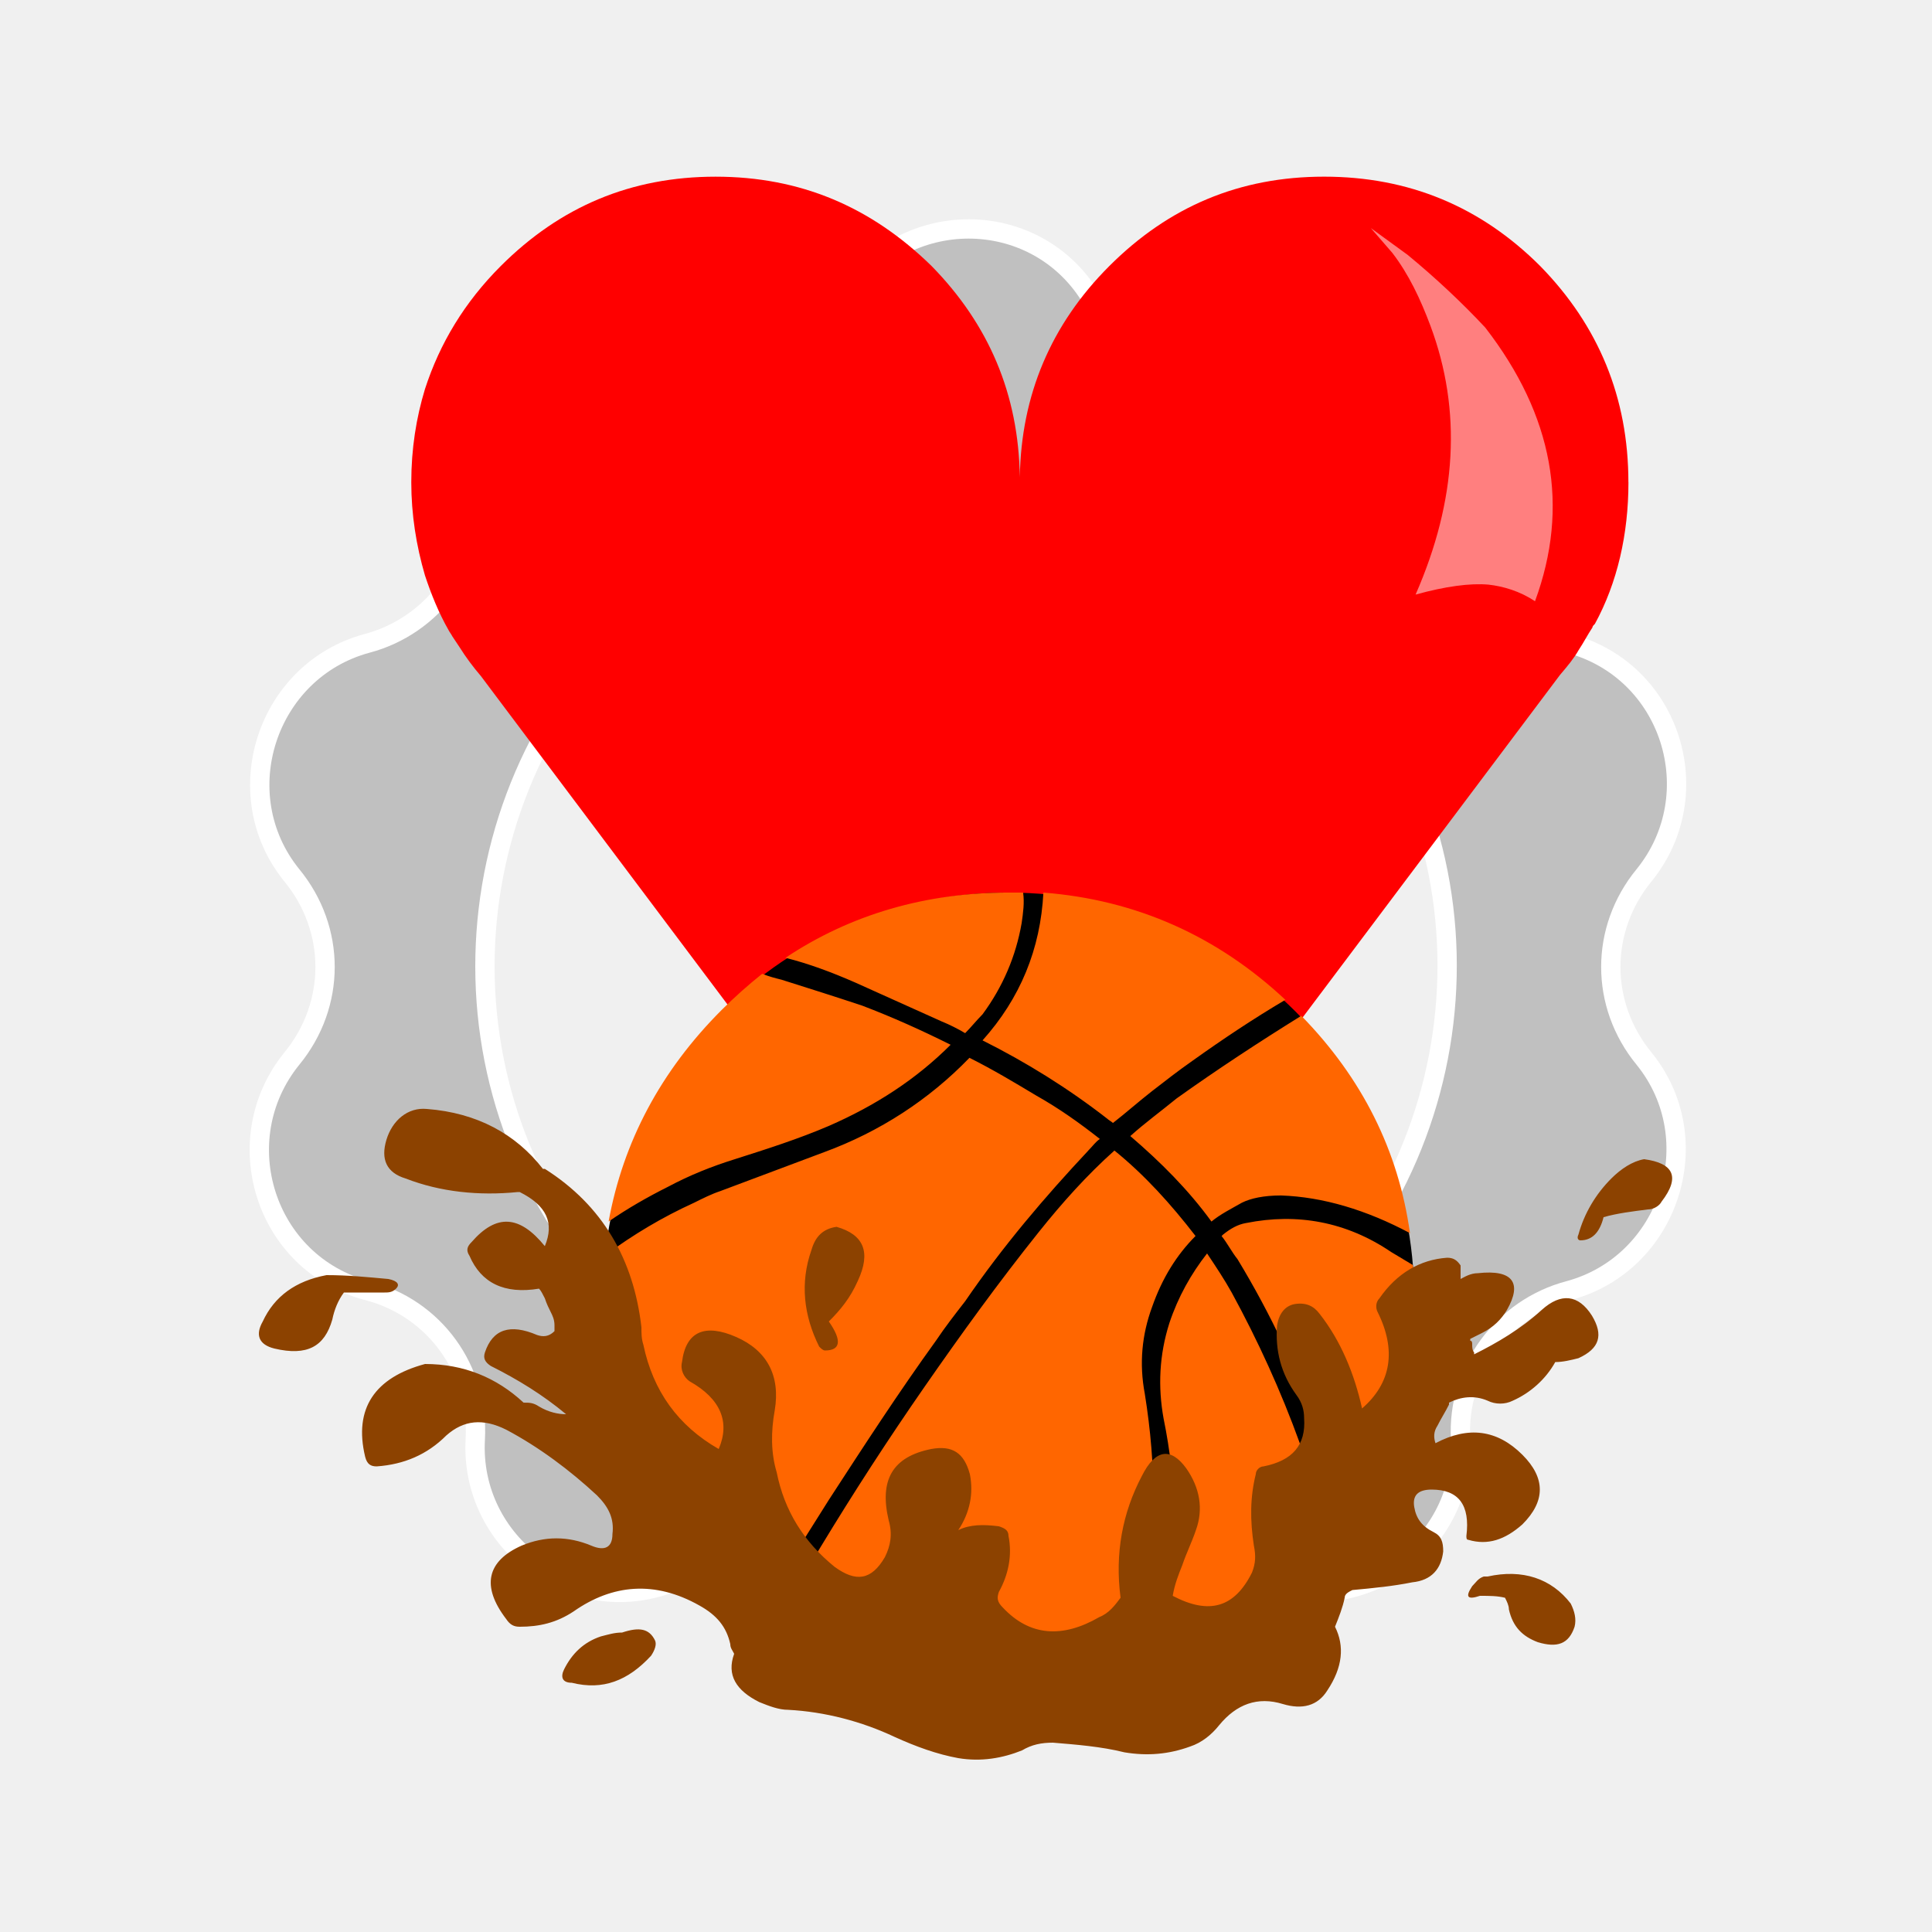
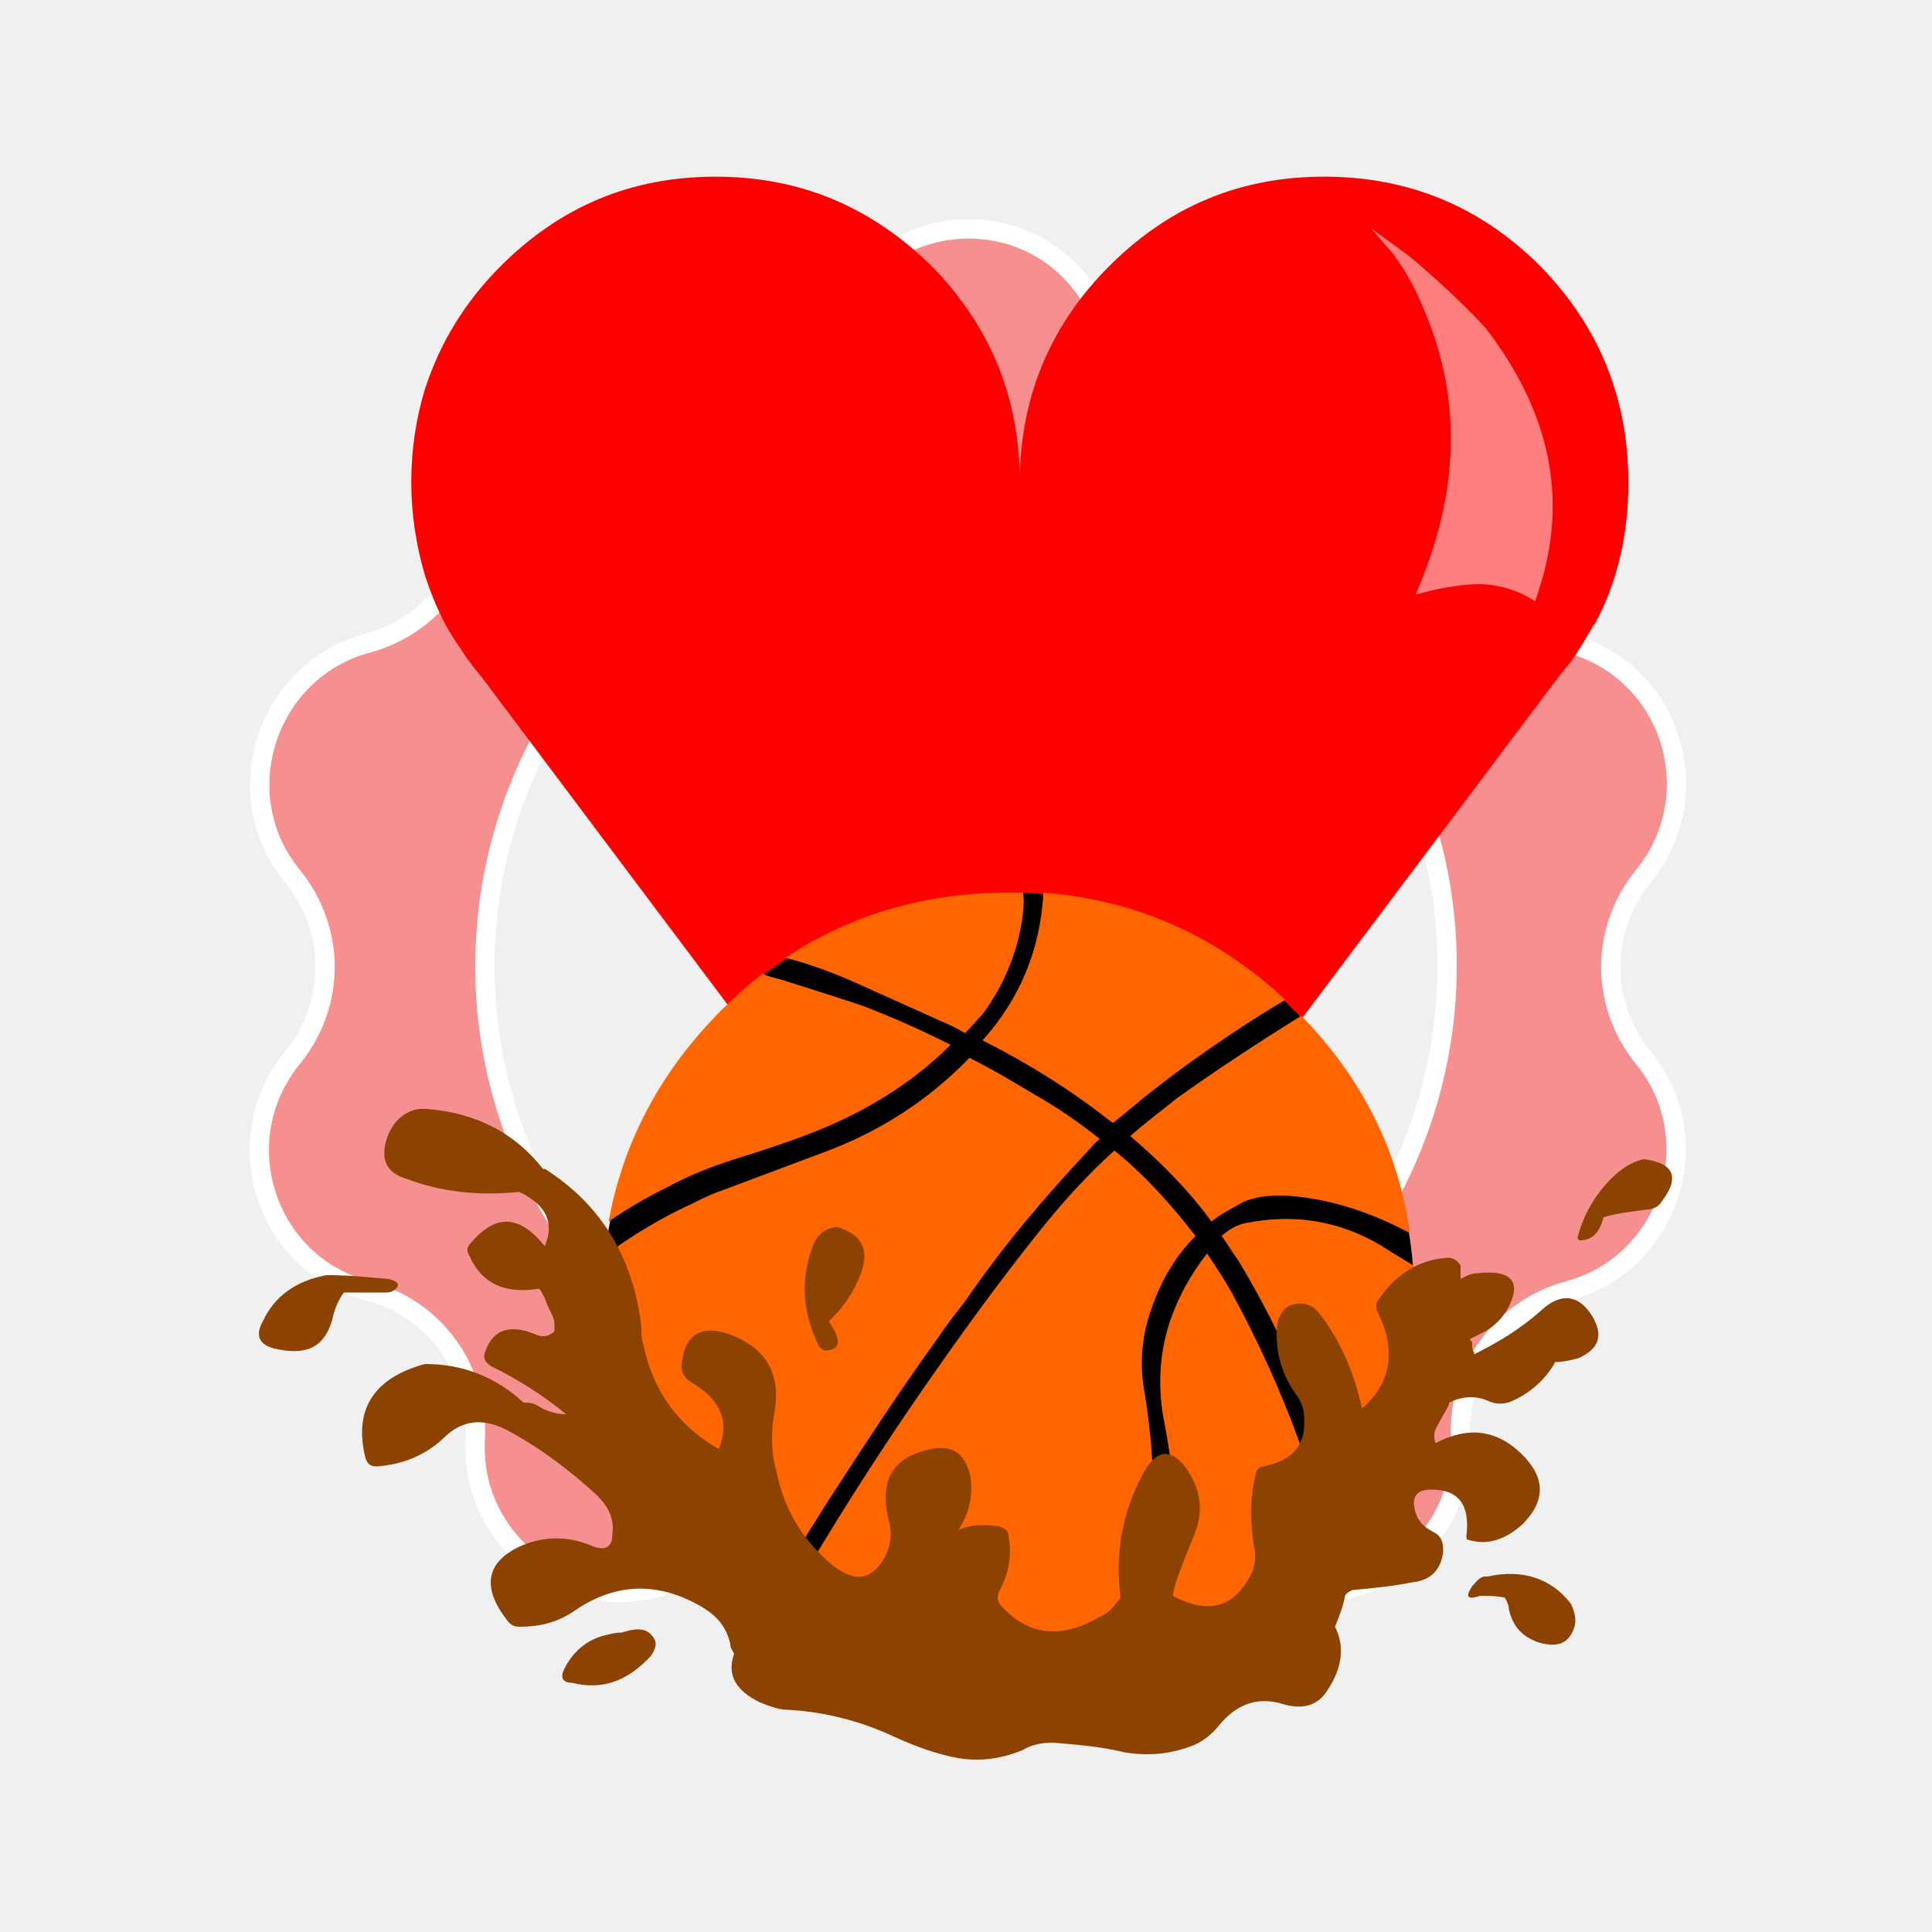
<svg xmlns="http://www.w3.org/2000/svg" width="100" height="100" viewBox="0 0 100 100">
-   <style>.st0{fill:#3C1C1D;} .st1{opacity:0.2;} .st2{fill:none;stroke:#FFFFFF;stroke-miterlimit:10;} .st3{fill:#FF0000;} .st4{fill:#FFFFFF;fill-opacity:0.498;} .st5{fill:#FF6600;} .st6{fill:#8C4200;}</style>
+   <style>.st0{fill:#3C1C1D;} .st1{opacity:0.4;fill:#FF0000;} .st2{fill:none;stroke:#FFFFFF;stroke-miterlimit:10;} .st3{fill:#FF0000;} .st4{fill:#FFFFFF;fill-opacity:0.498;} .st5{fill:#FF6600;} .st6{fill:#8C4200;}</style>
  <path class="st1" d="M75.3 74.7c-.2-3.6 2.2-6.7 5.6-7.6 5.3-1.4 7.4-7.7 4-12-2.2-2.8-2.2-6.7.1-9.5 3.5-4.2 1.5-10.6-3.8-12-3.4-.9-5.7-4.2-5.5-7.7.3-5.4-5-9.4-10.1-7.5-3.3 1.2-7.1 0-9-3-2.9-4.6-9.6-4.7-12.6-.1-2 3-5.7 4.2-9 2.8-5.1-2-10.5 1.9-10.3 7.3.2 3.6-2.2 6.7-5.6 7.6-5.3 1.4-7.4 7.7-4 12 2.2 2.8 2.2 6.7-.1 9.5-3.5 4.2-1.5 10.6 3.8 12 3.4.9 5.7 4.2 5.5 7.7-.3 5.4 5 9.4 10.1 7.5 3.3-1.2 7.1 0 9 3 2.9 4.6 9.6 4.7 12.6.1 2-3 5.7-4.2 9-2.8 5.1 2 10.6-1.9 10.3-7.3zM29.7 64.5c-8-11.2-5.4-26.8 5.8-34.8 11.2-8 26.8-5.4 34.8 5.8 8 11.2 5.4 26.8-5.8 34.8-11.3 8-26.8 5.4-34.8-5.8z" />
  <path class="st2" d="M65.4 18.2c5.1-2 10.5 2 10.2 7.4-.2 3.6 2.1 6.8 5.6 7.7 5.3 1.4 7.3 7.8 3.9 12-2.3 2.8-2.3 6.7 0 9.5 3.4 4.2 1.3 10.6-3.9 12-3.4.9-5.8 4.1-5.6 7.7.3 5.4-5.1 9.4-10.2 7.4-3.3-1.3-7.1-.1-9 2.9-3 4.6-9.7 4.6-12.6 0-1.9-3-5.7-4.2-9-2.9-5.1 2-10.5-2-10.2-7.4.2-3.6-2.1-6.8-5.6-7.7-5.3-1.4-7.3-7.8-3.9-12 2.3-2.8 2.3-6.7 0-9.5-3.4-4.2-1.3-10.6 3.9-12 3.4-.9 5.8-4.1 5.6-7.7-.3-5.4 5.1-9.4 10.2-7.4 3.3 1.3 7.1.1 9-2.9 3-4.6 9.7-4.6 12.6 0 1.9 2.9 5.7 4.2 9 2.9z" />
  <ellipse transform="rotate(-35.462 50 49.996)" class="st2" cx="50" cy="50" rx="24.9" ry="24.9" />
  <g>
    <path class="st3" d="M84.285 24.957c0-4.37-1.543-8.1-4.564-11.186-3.085-3.084-6.813-4.627-11.185-4.627s-8.035 1.543-11.12 4.628c-3.022 3.023-4.565 6.687-4.63 10.93-.064-4.307-1.607-7.907-4.564-10.93-3.15-3.084-6.813-4.627-11.184-4.627-4.372 0-8.036 1.543-11.122 4.628-1.864 1.866-3.15 3.987-3.92 6.366-.45 1.478-.708 3.085-.708 4.82 0 1.672.257 3.28.707 4.822.32.965.707 1.93 1.22 2.83.066.128.13.192.194.32.13.193.257.386.386.58.32.513.707 1.028 1.093 1.478l27.9 37.156 27.964-37.22c.385-.45.707-.836.964-1.286.257-.386.45-.772.707-1.158 0-.064.065-.128.13-.192 1.157-2.122 1.735-4.63 1.735-7.33z" id="Layer1_0_FILL_1_" />
    <path class="st4" d="M72.84 13.178l-1.887-1.374 1.116 1.288c.857 1.116 1.458 2.404 1.973 3.777 1.63 4.378 1.374 9.014-.772 13.907 1.546-.43 2.834-.6 3.778-.515.773.086 1.63.343 2.404.858 1.803-4.893.944-9.615-2.576-14.165-1.202-1.288-2.575-2.575-4.035-3.777z" id="Layer1_0_MEMBER_0_FILL_2_" />
    <circle cx="52.2" cy="67.2" r="21" />
    <path class="st5" d="M67.278 74.703c-.975-2.7-2.175-5.325-3.525-7.8-.375-.675-.825-1.35-1.275-2.025-.825 1.05-1.5 2.25-1.95 3.6-.526 1.65-.6 3.3-.3 4.95.675 3.3.75 6.6.225 9.9-.15 1.2-.376 2.326-.6 3.45 2.625-1.05 5.025-2.624 7.2-4.8.6-.6 1.125-1.2 1.65-1.875-.3-1.8-.825-3.6-1.425-5.4m-26.852-24c-.3-.076-.6-.15-.975-.3-.75.6-1.424 1.2-2.1 1.874-3.15 3.15-5.1 6.825-5.85 10.95.976-.675 2.026-1.275 3.076-1.8 1.125-.6 2.25-1.05 3.45-1.425 1.65-.525 3.3-1.05 4.875-1.725 2.402-1.05 4.502-2.4 6.302-4.2-1.5-.75-3-1.425-4.575-2.025-1.35-.45-2.776-.9-4.2-1.35m24.076 12.6c-.45.075-.825.3-1.2.6l-.075.075c.3.376.525.826.825 1.2 1.725 2.85 3.15 5.85 4.2 9 .525 1.576 1.05 3.15 1.425 4.726 2.325-3.3 3.525-7.275 3.525-11.7 0-.6 0-1.2-.075-1.725l-1.125-.675c-2.325-1.576-4.875-2.026-7.5-1.5m-6-4.5c1.574 1.35 3 2.774 4.2 4.424.45-.375 1.05-.675 1.575-.975.45-.225 1.125-.375 2.025-.375 2.175.075 4.425.75 6.675 1.95-.6-4.275-2.475-8.025-5.625-11.25-2.175 1.35-4.35 2.775-6.45 4.275-.826.675-1.65 1.275-2.4 1.95m-2.176.75c.225-.225.375-.45.6-.6-1.05-.825-2.1-1.575-3.3-2.25-1.125-.675-2.25-1.35-3.45-1.95-2.1 2.175-4.65 3.825-7.5 4.875l-5.4 2.025c-.45.15-.9.375-1.35.6-1.65.75-3.15 1.65-4.576 2.7-.074.75-.074 1.576-.074 2.4 0 5.776 2.025 10.726 6.15 14.852.525.525 1.125 1.05 1.65 1.5l3.825-6.076c1.802-2.775 3.602-5.55 5.552-8.25.45-.675.975-1.35 1.5-2.025 1.95-2.85 4.125-5.4 6.375-7.8m1.35 0c-1.425 1.274-2.7 2.7-3.9 4.2-2.1 2.625-4.05 5.325-5.925 8.025s-3.675 5.475-5.4 8.325c-.826 1.35-1.65 2.776-2.55 4.126 3.6 2.624 7.65 3.974 12.3 3.974 2.325 0 4.5-.3 6.6-.975.6-3.15.9-6.376.9-9.527 0-1.875-.15-3.675-.45-5.55-.3-1.575-.15-3.075.375-4.5.525-1.5 1.276-2.7 2.25-3.676-1.274-1.65-2.625-3.15-4.2-4.425m1.95-3.075c.676-.525 1.35-1.05 2.1-1.575 1.576-1.125 3.15-2.175 4.8-3.15-3.524-3.3-7.725-5.176-12.525-5.55-.15 2.925-1.2 5.475-3.15 7.65 2.25 1.125 4.425 2.475 6.45 4.05.075.075.225.15.3.225.675-.525 1.35-1.125 2.025-1.65m-6.75-8.7c.075-.526.15-1.05.075-1.576h-.75c-4.275 0-8.175 1.126-11.55 3.377 1.2.3 2.4.75 3.6 1.275l4.5 2.025c.375.15.825.375 1.2.6.3-.3.6-.675.9-.975 1.05-1.425 1.725-3 2.025-4.725z" id="Layer0_0_MEMBER_0_MEMBER_0_FILL_2_" />
    <path class="st6" d="M77.9 82.7c.1.2.2.4.2.6.2.9.7 1.4 1.5 1.7 1 .3 1.6.1 1.9-.8.1-.4 0-.8-.2-1.2-1-1.3-2.5-1.8-4.3-1.4h-.2c-.3.1-.4.3-.6.5-.4.6-.2.7.4.5.5 0 .9 0 1.3.1m-48.3 4.4c1.6.4 2.9-.1 4.1-1.4.2-.3.3-.6.2-.8-.3-.6-.8-.7-1.7-.4-.4 0-.7.1-1.1.2-.9.3-1.5.9-1.9 1.7-.2.4-.1.7.4.7m13.7-23.6c-.7.1-1.1.5-1.3 1.2-.6 1.7-.4 3.4.4 5 .1.1.2.2.3.2.8 0 .9-.5.2-1.5.6-.6 1.1-1.2 1.5-2.1.7-1.5.3-2.4-1.1-2.8m-23.2 2.7c-1.1-.1-2.1-.2-3.2-.2-1.6.3-2.7 1.1-3.3 2.4-.4.7-.2 1.2.6 1.4 1.7.4 2.6-.1 3-1.5.1-.5.3-1 .6-1.4h2.1c.2 0 .4 0 .6-.2.2-.2.1-.4-.4-.5m65-6.2c-.6.1-1.2.5-1.7 1-.8.8-1.4 1.8-1.7 2.9-.1.2 0 .3.1.3.6 0 1-.4 1.2-1.2.7-.2 1.5-.3 2.3-.4.3 0 .6-.2.7-.4 1-1.3.6-2-.9-2.2m-10.2 5.1c-1.4.1-2.6.8-3.5 2.1-.2.2-.2.5-.1.7 1 2 .7 3.7-.8 5-.4-1.8-1.1-3.5-2.2-4.9-.3-.4-.7-.6-1.3-.5-.5.1-.8.5-.9 1.1-.1 1.3.2 2.5 1 3.6.3.4.4.8.4 1.2.1 1.4-.6 2.2-2.1 2.5-.2 0-.4.2-.4.4-.3 1.2-.3 2.4-.1 3.7.1.5.1.9-.1 1.4-.9 1.8-2.2 2.2-4.1 1.2.1-.6.3-1.1.5-1.6.2-.6.5-1.2.7-1.8.4-1.1.2-2.2-.5-3.2-.8-1.1-1.6-1-2.3.4-1 1.9-1.4 4-1.1 6.3-.3.4-.6.8-1.1 1-1.9 1.1-3.6 1-5-.5-.3-.3-.3-.5-.2-.8.5-.9.7-1.9.5-2.9 0-.3-.2-.4-.5-.5-.8-.1-1.5-.1-2.1.2.6-.9.8-1.9.6-2.9-.3-1.1-.9-1.5-2-1.3-2 .4-2.7 1.6-2.2 3.7.2.7.1 1.3-.2 1.9-.7 1.2-1.5 1.3-2.6.5-1.6-1.3-2.6-2.9-3-4.9-.3-1-.3-2.1-.1-3.2.3-1.8-.4-3.1-2-3.8-1.6-.7-2.6-.3-2.8 1.3-.1.4.1.8.4 1 1.6.9 2.1 2.1 1.5 3.5-2.1-1.2-3.4-3-3.9-5.4-.1-.3-.1-.6-.1-.9-.4-3.5-2-6.3-5-8.2h-.1c-1.4-1.8-3.4-2.9-6-3.1-1-.1-1.8.6-2.1 1.6-.3 1 0 1.7 1 2 1.8.7 3.8.9 5.8.7h.1c1.4.7 1.8 1.6 1.3 2.8-1.3-1.6-2.5-1.7-3.8-.2-.2.2-.3.4-.1.7.6 1.4 1.8 2 3.6 1.7.1.1.2.3.3.5.1.3.2.5.3.7.1.2.2.4.2.7v.3c-.3.3-.6.3-.9.2-1.4-.6-2.3-.3-2.7.9-.1.3 0 .5.3.7 1.4.7 2.7 1.5 3.9 2.5-.4 0-.9-.1-1.4-.4-.3-.2-.5-.2-.8-.2-1.4-1.3-3.1-2-5.1-2-2.6.7-3.7 2.3-3.1 4.8.1.4.3.5.6.5 1.4-.1 2.6-.6 3.6-1.6.9-.8 1.9-.9 3.1-.3 1.7.9 3.3 2.1 4.7 3.4.6.6.9 1.2.8 2 0 .7-.4.9-1.1.6-1.2-.5-2.4-.5-3.6 0-1.8.8-2.1 2.1-.8 3.8.2.3.4.4.7.4 1 0 1.9-.2 2.8-.8 2-1.4 4.2-1.6 6.5-.3.9.5 1.4 1.1 1.6 2 0 .2.1.3.2.5-.4 1.1.1 1.9 1.3 2.5.5.2 1 .4 1.5.4 1.9.1 3.8.6 5.5 1.4 1.1.5 2.2.9 3.3 1.1 1.2.2 2.3 0 3.3-.4.5-.3 1-.4 1.6-.4 1.2.1 2.5.2 3.7.5 1.2.2 2.3.1 3.4-.3.6-.2 1.1-.6 1.5-1.1.9-1.1 2-1.5 3.3-1.1 1 .3 1.8.1 2.3-.7.8-1.2.9-2.3.4-3.3.2-.5.4-1 .5-1.5 0-.2.2-.3.4-.4 1.1-.1 2.1-.2 3.1-.4 1-.1 1.5-.7 1.6-1.6 0-.5-.1-.8-.5-1-.6-.3-.9-.7-1-1.3-.1-.6.2-.9.9-.9 1.4 0 2 .8 1.8 2.4 0 .1 0 .2.1.2 1 .3 1.9 0 2.8-.8 1.2-1.2 1.2-2.4 0-3.6-1.3-1.3-2.8-1.5-4.5-.6-.1-.3-.1-.6.1-.9.2-.4.4-.7.6-1.1v-.1c.6-.3 1.3-.4 2-.1.4.2.9.2 1.3 0 .9-.4 1.7-1.1 2.2-2 .4 0 .8-.1 1.2-.2 1.1-.5 1.3-1.2.7-2.2-.7-1.1-1.6-1.2-2.6-.3-1.1 1-2.3 1.7-3.5 2.3V70c-.1-.1-.1-.3-.1-.4 0-.1 0-.2-.1-.2v-.1l.6-.3c.6-.3 1-.7 1.3-1.2.8-1.4.3-2.1-1.5-1.9-.4 0-.7.2-.9.3v-.7c-.2-.3-.4-.4-.7-.4z" id="Layer0_0_MEMBER_1_FILL_2_" />
  </g>
</svg>
